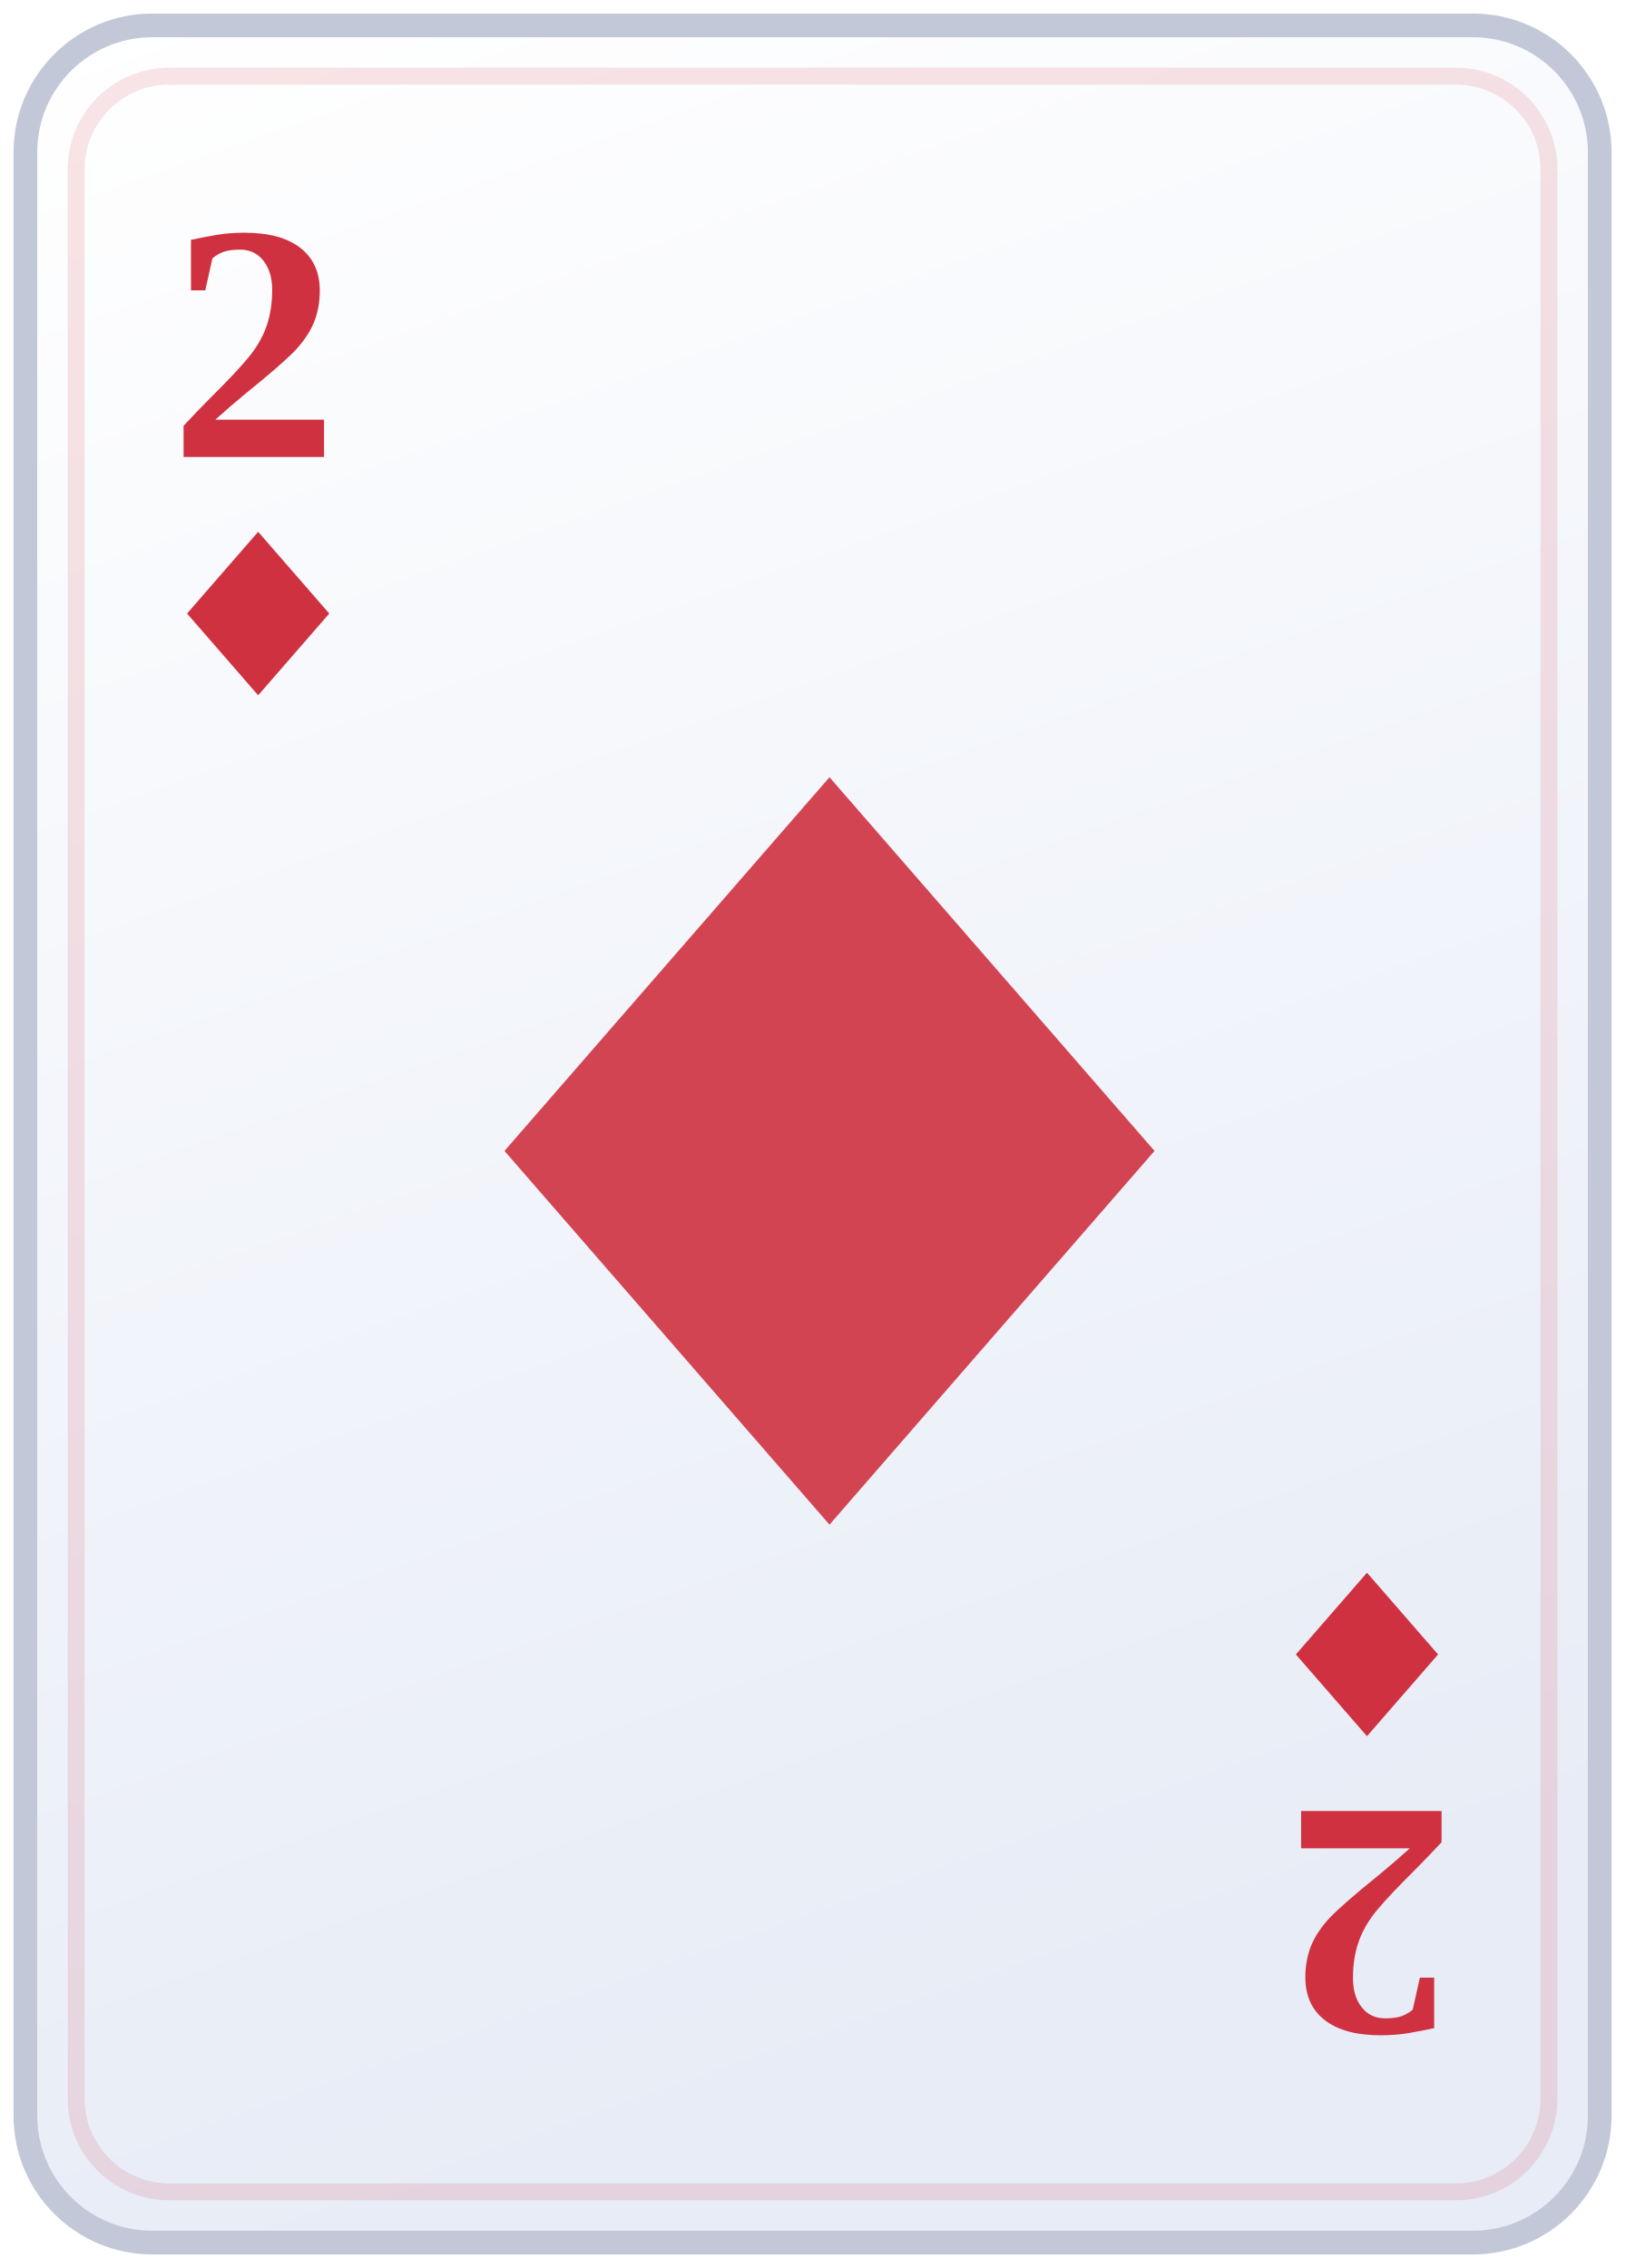
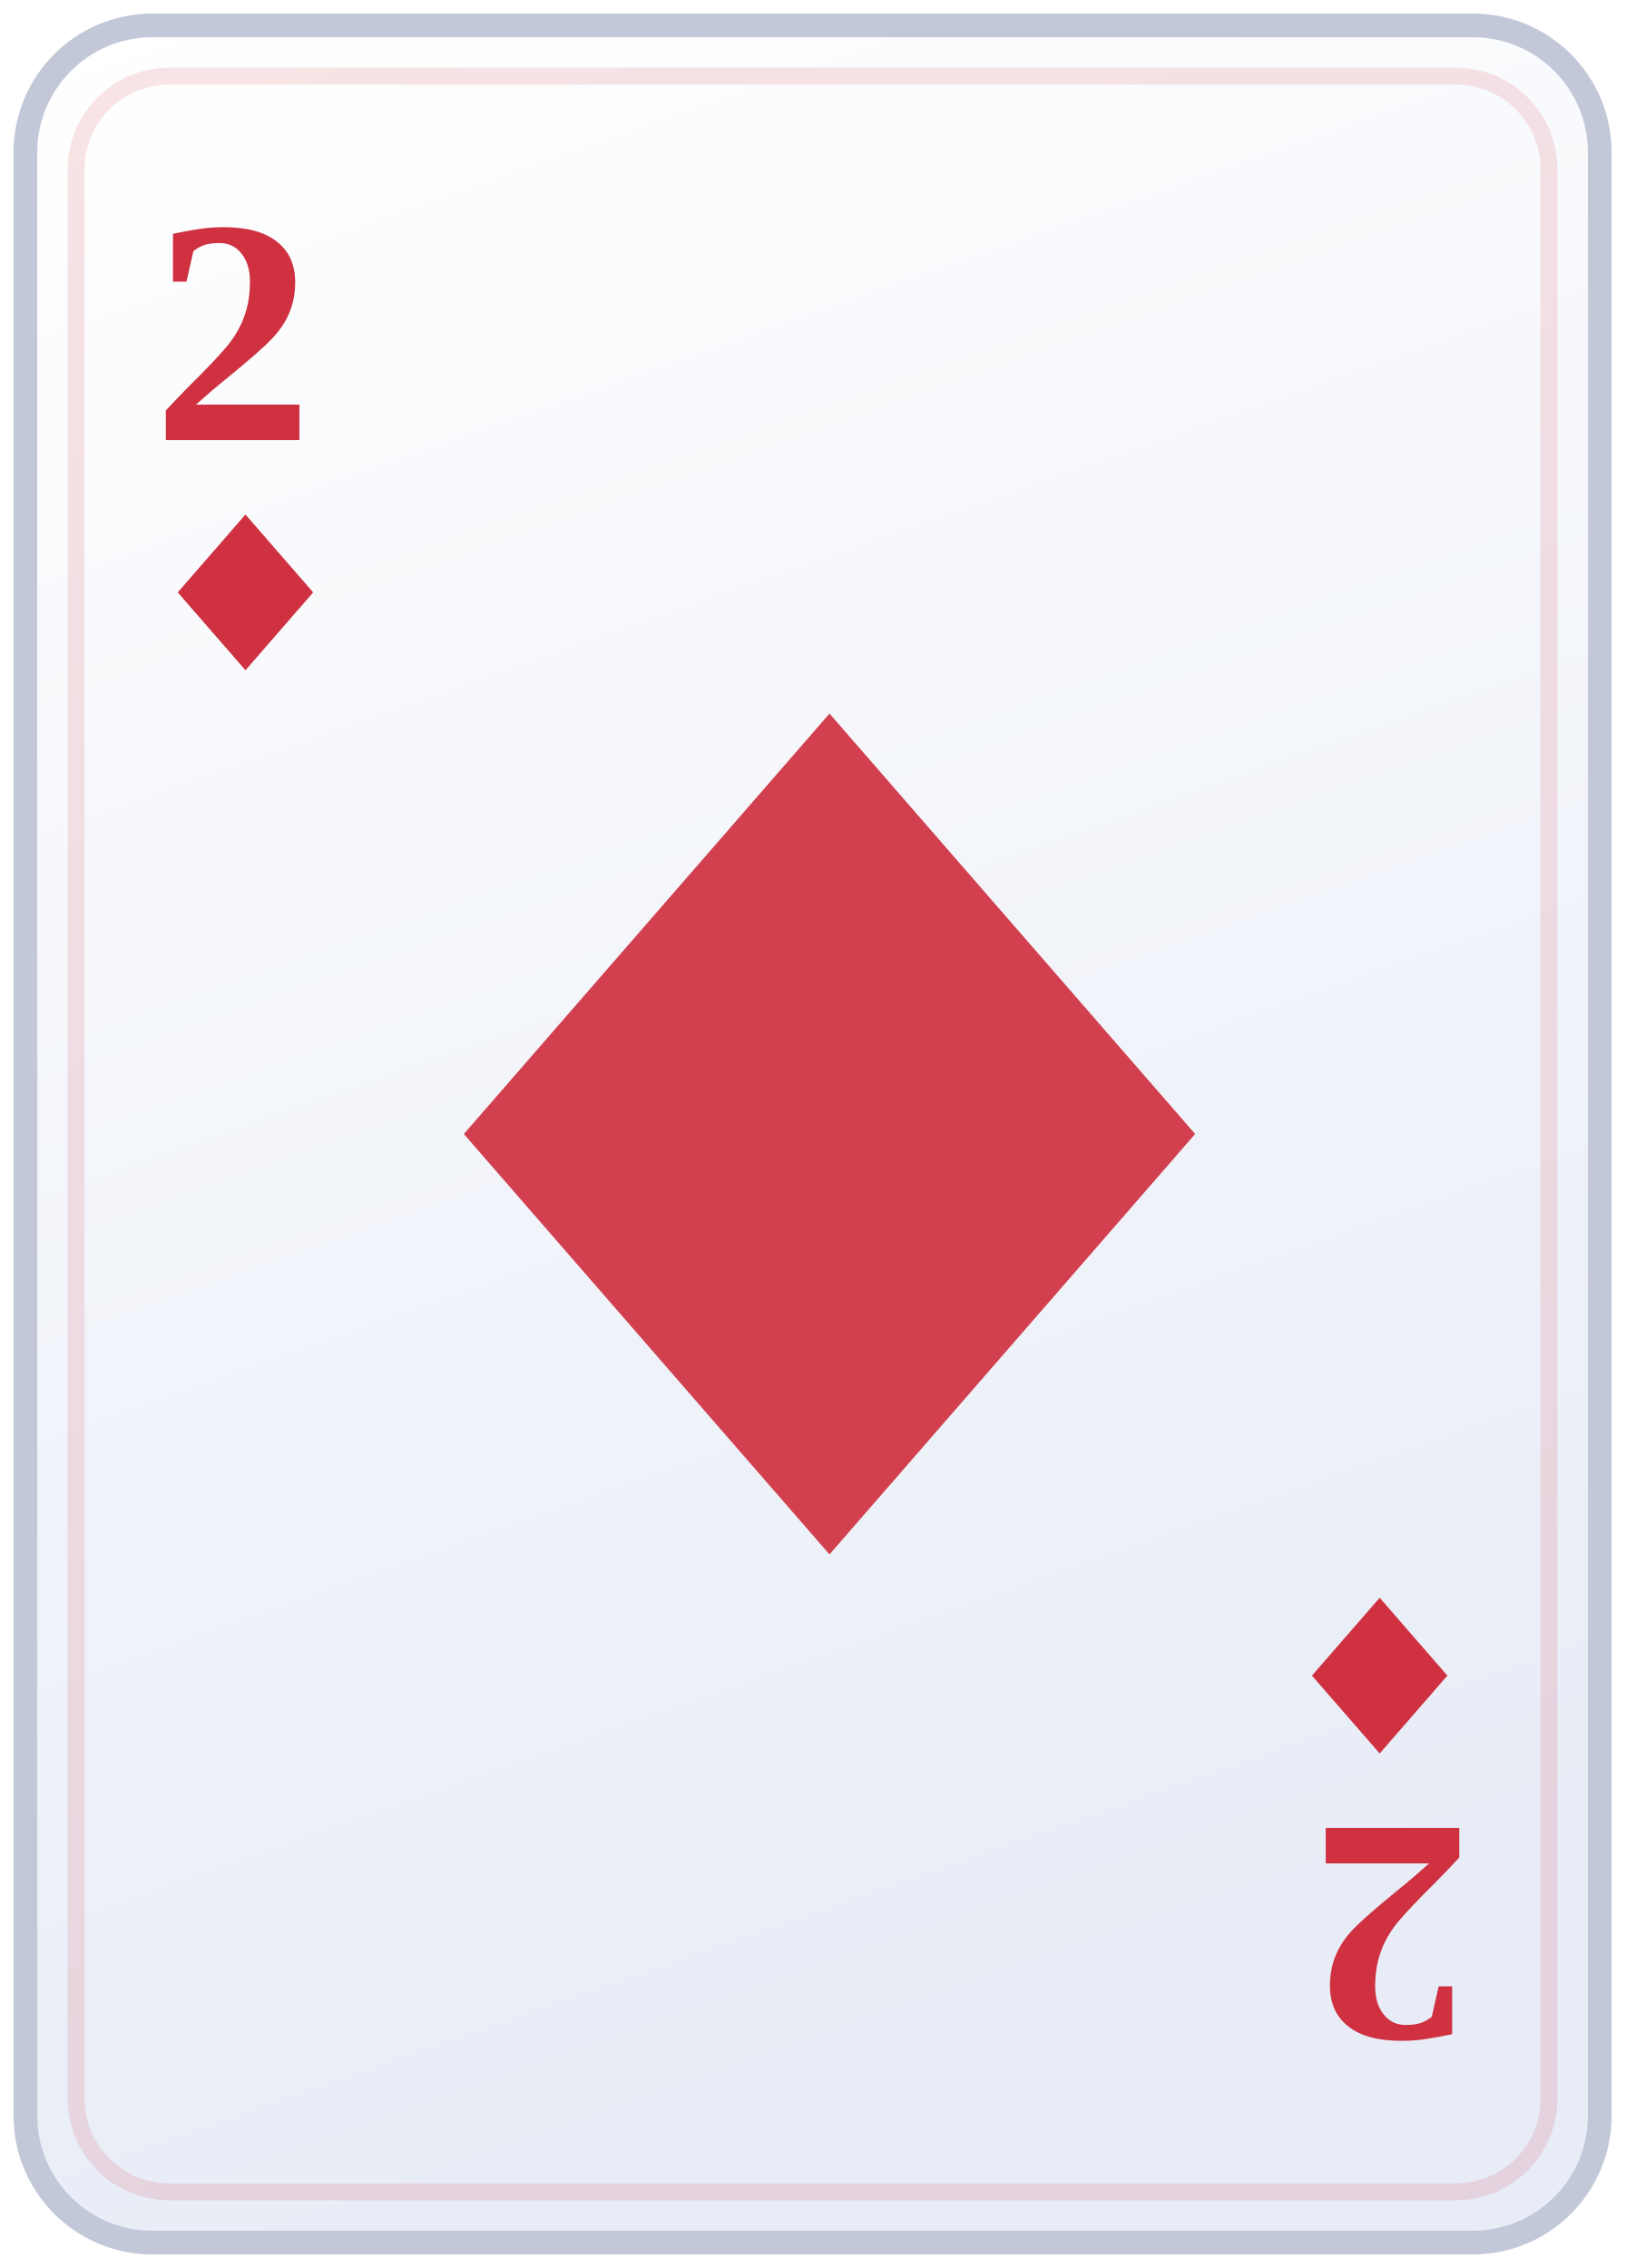
<svg xmlns="http://www.w3.org/2000/svg" viewBox="0 0 96 134" width="96" height="134">
  <defs>
    <linearGradient id="paper" x1="0" y1="0" x2="0.25" y2="1">
      <stop offset="0" stop-color="#ffffff" />
      <stop offset="1" stop-color="#e7ecf6" />
    </linearGradient>
  </defs>
  <rect x="1.5" y="1.5" width="93" height="131" rx="7.5" fill="url(#paper)" stroke="#c2c8d8" stroke-width="1.4" />
  <rect x="4.5" y="4.5" width="87" height="125" rx="5.5" fill="none" stroke="#cf3140" stroke-opacity="0.13" />
-   <text x="10" y="27" font-family="Georgia,'Times New Roman',serif" font-weight="700" font-size="20" fill="#cf3140">2</text>
-   <path d="M50 4l40 46-40 46L10 50Z" transform="translate(10,31) scale(0.105)" fill="#cf3140" />
-   <path d="M50 4l40 46-40 46L10 50Z" transform="translate(25,44) scale(0.48)" fill="#cf3140" opacity="0.9" />
+   <text x="9" y="26" font-family="Georgia,'Times New Roman',serif" font-weight="700" font-size="19" fill="#cf3140">2</text>
+   <path d="M50 4l40 46-40 46L10 50Z" transform="translate(9.5,30) scale(0.1)" fill="#cf3140" />
+   <path d="M50 4l40 46-40 46L10 50Z" transform="translate(22,40) scale(0.54)" fill="#cf3140" opacity="0.92" />
  <g transform="rotate(180 48 67)">
-     <text x="10" y="27" font-family="Georgia,'Times New Roman',serif" font-weight="700" font-size="20" fill="#cf3140">2</text>
-     <path d="M50 4l40 46-40 46L10 50Z" transform="translate(10,31) scale(0.105)" fill="#cf3140" />
+     <text x="9" y="26" font-family="Georgia,'Times New Roman',serif" font-weight="700" font-size="19" fill="#cf3140">2</text>
+     <path d="M50 4l40 46-40 46L10 50Z" transform="translate(9.5,30) scale(0.1)" fill="#cf3140" />
  </g>
</svg>
